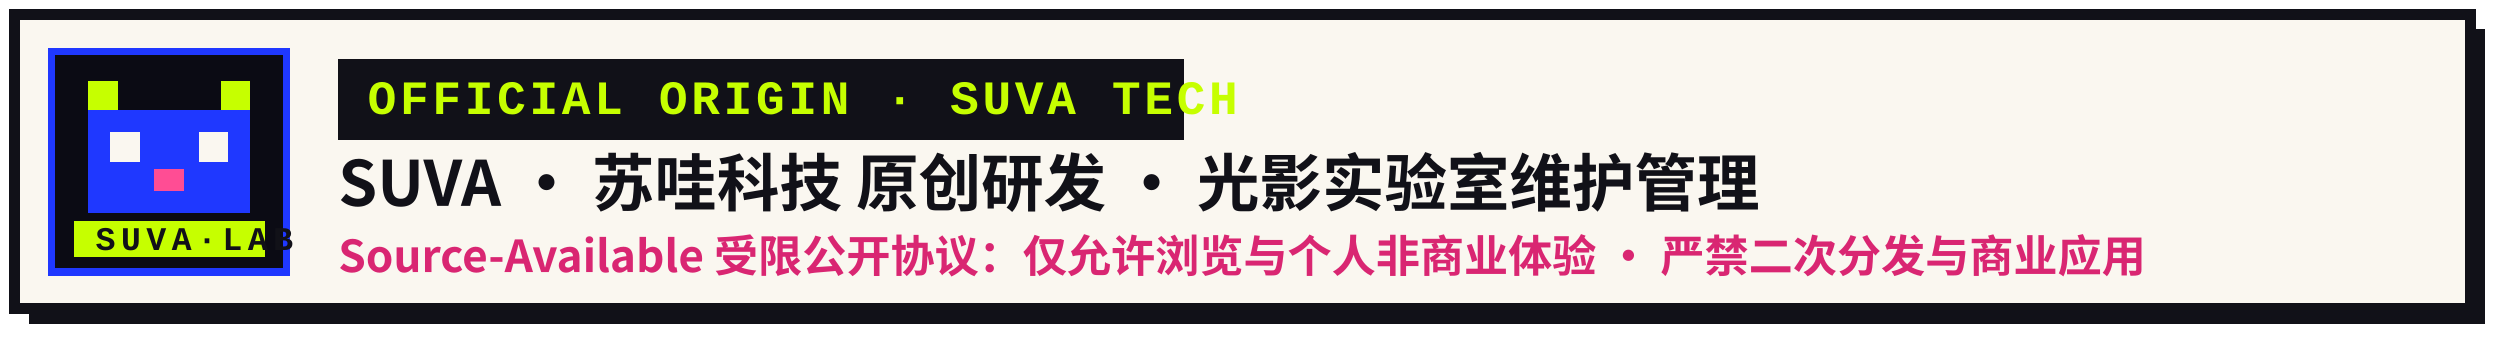
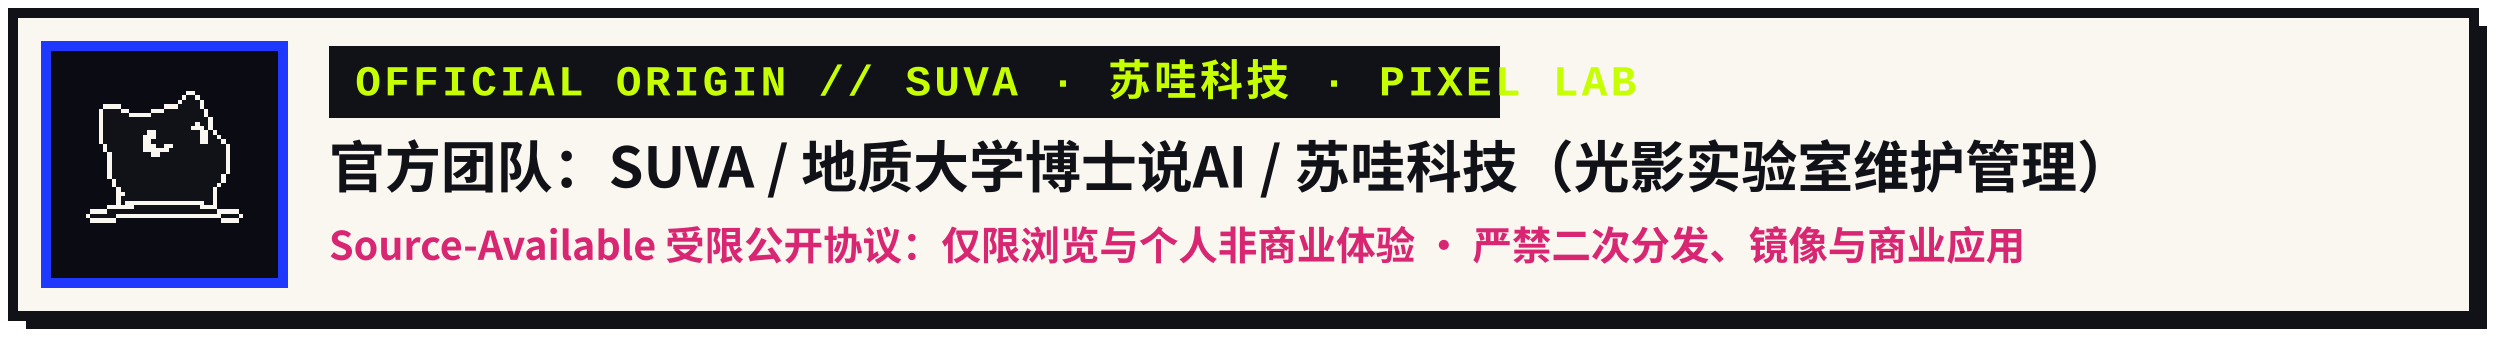
- <svg xmlns="http://www.w3.org/2000/svg" viewBox="0 0 680 92" width="680" height="92" shape-rendering="crispEdges">
-   <rect x="8" y="8" width="668" height="80" fill="#111118" />
-   <rect x="4" y="4" width="668" height="80" fill="#FAF7F0" stroke="#111118" stroke-width="3" />
-   <rect x="14" y="14" width="64" height="60" fill="#0B0B14" stroke="#1F38FF" stroke-width="2" />
-   <rect x="24" y="22" width="8" height="8" fill="#C6FF00" />
-   <rect x="60" y="22" width="8" height="8" fill="#C6FF00" />
-   <rect x="24" y="30" width="44" height="28" fill="#1F38FF" />
-   <rect x="30" y="36" width="8" height="8" fill="#FAF7F0" />
-   <rect x="54" y="36" width="8" height="8" fill="#FAF7F0" />
-   <rect x="42" y="46" width="8" height="6" fill="#FF4D94" />
-   <rect x="20" y="60" width="52" height="10" fill="#C6FF00" />
-   <text x="26" y="68" font-family="'Courier New', monospace" font-weight="900" font-size="9" fill="#111118" letter-spacing="1.5">SUVA·LAB</text>
-   <rect x="92" y="16" width="230" height="22" fill="#111118" />
-   <text x="100" y="31" font-family="'Courier New', monospace" font-weight="900" font-size="13" fill="#C6FF00" letter-spacing="1">OFFICIAL ORIGIN · SUVA TECH</text>
-   <text x="92" y="56" font-family="'Noto Sans CJK SC', 'PingFang SC', sans-serif" font-weight="900" font-size="17" fill="#111118">SUVA · 苏哇科技 原创研发 · 光影实验室维护管理</text>
-   <text x="92" y="74" font-family="'Noto Sans CJK SC', 'PingFang SC', sans-serif" font-weight="700" font-size="12" fill="#D92672">Source-Available 受限公开协议：仅允许浏览与个人非商业体验 · 严禁二次分发与商业应用</text>
+ <svg xmlns="http://www.w3.org/2000/svg" viewBox="0 0 760 104" width="760" height="104" shape-rendering="crispEdges">
+   <rect x="8" y="8" width="748" height="92" fill="#111118" />
+   <rect x="4" y="4" width="748" height="92" fill="#FAF7F0" stroke="#111118" stroke-width="3" />
+   <rect x="14" y="14" width="72" height="72" fill="#0B0B14" stroke="#1F38FF" stroke-width="3" />
+   <g transform="translate(18, 17) scale(1.3333)">
+     <rect x="29" y="8" width="2" height="1" fill="#FAF7F0" />
+     <rect x="28" y="9" width="1" height="1" fill="#FAF7F0" />
+     <rect x="29" y="9" width="2" height="1" fill="#111118" />
+     <rect x="31" y="9" width="1" height="1" fill="#FAF7F0" />
+     <rect x="27" y="10" width="1" height="1" fill="#FAF7F0" />
+     <rect x="28" y="10" width="4" height="1" fill="#111118" />
+     <rect x="32" y="10" width="1" height="1" fill="#FAF7F0" />
+     <rect x="10" y="11" width="4" height="1" fill="#FAF7F0" />
+     <rect x="24" y="11" width="3" height="1" fill="#FAF7F0" />
+     <rect x="27" y="11" width="5" height="1" fill="#111118" />
+     <rect x="32" y="11" width="1" height="1" fill="#FAF7F0" />
+     <rect x="9" y="12" width="1" height="1" fill="#FAF7F0" />
+     <rect x="10" y="12" width="4" height="1" fill="#111118" />
+     <rect x="14" y="12" width="2" height="1" fill="#FAF7F0" />
+     <rect x="21" y="12" width="3" height="1" fill="#FAF7F0" />
+     <rect x="24" y="12" width="9" height="1" fill="#111118" />
+     <rect x="33" y="12" width="1" height="1" fill="#FAF7F0" />
+     <rect x="9" y="13" width="1" height="1" fill="#FAF7F0" />
+     <rect x="10" y="13" width="6" height="1" fill="#111118" />
+     <rect x="16" y="13" width="5" height="1" fill="#FAF7F0" />
+     <rect x="21" y="13" width="12" height="1" fill="#111118" />
+     <rect x="33" y="13" width="1" height="1" fill="#FAF7F0" />
+     <rect x="9" y="14" width="1" height="1" fill="#FAF7F0" />
+     <rect x="10" y="14" width="24" height="1" fill="#111118" />
+     <rect x="34" y="14" width="1" height="1" fill="#FAF7F0" />
+     <rect x="9" y="15" width="1" height="1" fill="#FAF7F0" />
+     <rect x="10" y="15" width="21" height="1" fill="#111118" />
+     <rect x="31" y="15" width="1" height="1" fill="#FAF7F0" />
+     <rect x="32" y="15" width="2" height="1" fill="#111118" />
+     <rect x="34" y="15" width="1" height="1" fill="#FAF7F0" />
+     <rect x="9" y="16" width="1" height="1" fill="#FAF7F0" />
+     <rect x="10" y="16" width="20" height="1" fill="#111118" />
+     <rect x="30" y="16" width="3" height="1" fill="#FAF7F0" />
+     <rect x="33" y="16" width="1" height="1" fill="#111118" />
+     <rect x="34" y="16" width="1" height="1" fill="#FAF7F0" />
+     <rect x="9" y="17" width="1" height="1" fill="#FAF7F0" />
+     <rect x="10" y="17" width="10" height="1" fill="#111118" />
+     <rect x="20" y="17" width="2" height="1" fill="#FAF7F0" />
+     <rect x="22" y="17" width="10" height="1" fill="#111118" />
+     <rect x="32" y="17" width="2" height="1" fill="#FAF7F0" />
+     <rect x="34" y="17" width="1" height="1" fill="#111118" />
+     <rect x="35" y="17" width="1" height="1" fill="#FAF7F0" />
+     <rect x="9" y="18" width="1" height="1" fill="#FAF7F0" />
+     <rect x="10" y="18" width="9" height="1" fill="#111118" />
+     <rect x="19" y="18" width="3" height="1" fill="#FAF7F0" />
+     <rect x="22" y="18" width="10" height="1" fill="#111118" />
+     <rect x="32" y="18" width="2" height="1" fill="#FAF7F0" />
+     <rect x="34" y="18" width="2" height="1" fill="#111118" />
+     <rect x="36" y="18" width="1" height="1" fill="#FAF7F0" />
+     <rect x="9" y="19" width="1" height="1" fill="#FAF7F0" />
+     <rect x="10" y="19" width="9" height="1" fill="#111118" />
+     <rect x="19" y="19" width="2" height="1" fill="#FAF7F0" />
+     <rect x="21" y="19" width="11" height="1" fill="#111118" />
+     <rect x="32" y="19" width="2" height="1" fill="#FAF7F0" />
+     <rect x="34" y="19" width="3" height="1" fill="#111118" />
+     <rect x="37" y="19" width="1" height="1" fill="#FAF7F0" />
+     <rect x="10" y="20" width="1" height="1" fill="#FAF7F0" />
+     <rect x="11" y="20" width="8" height="1" fill="#111118" />
+     <rect x="19" y="20" width="3" height="1" fill="#FAF7F0" />
+     <rect x="22" y="20" width="2" height="1" fill="#111118" />
+     <rect x="24" y="20" width="2" height="1" fill="#FAF7F0" />
+     <rect x="26" y="20" width="12" height="1" fill="#111118" />
+     <rect x="38" y="20" width="1" height="1" fill="#FAF7F0" />
+     <rect x="10" y="21" width="1" height="1" fill="#FAF7F0" />
+     <rect x="11" y="21" width="8" height="1" fill="#111118" />
+     <rect x="19" y="21" width="6" height="1" fill="#FAF7F0" />
+     <rect x="25" y="21" width="13" height="1" fill="#111118" />
+     <rect x="38" y="21" width="1" height="1" fill="#FAF7F0" />
+     <rect x="11" y="22" width="1" height="1" fill="#FAF7F0" />
+     <rect x="12" y="22" width="9" height="1" fill="#111118" />
+     <rect x="21" y="22" width="2" height="1" fill="#FAF7F0" />
+     <rect x="23" y="22" width="15" height="1" fill="#111118" />
+     <rect x="38" y="22" width="1" height="1" fill="#FAF7F0" />
+     <rect x="11" y="23" width="1" height="1" fill="#FAF7F0" />
+     <rect x="12" y="23" width="26" height="1" fill="#111118" />
+     <rect x="38" y="23" width="1" height="1" fill="#FAF7F0" />
+     <rect x="11" y="24" width="1" height="1" fill="#FAF7F0" />
+     <rect x="12" y="24" width="26" height="1" fill="#111118" />
+     <rect x="38" y="24" width="1" height="1" fill="#FAF7F0" />
+     <rect x="11" y="25" width="1" height="1" fill="#FAF7F0" />
+     <rect x="12" y="25" width="26" height="1" fill="#111118" />
+     <rect x="38" y="25" width="1" height="1" fill="#FAF7F0" />
+     <rect x="11" y="26" width="1" height="1" fill="#FAF7F0" />
+     <rect x="12" y="26" width="26" height="1" fill="#111118" />
+     <rect x="38" y="26" width="1" height="1" fill="#FAF7F0" />
+     <rect x="11" y="27" width="1" height="1" fill="#FAF7F0" />
+     <rect x="12" y="27" width="25" height="1" fill="#111118" />
+     <rect x="37" y="27" width="1" height="1" fill="#FAF7F0" />
+     <rect x="12" y="28" width="1" height="1" fill="#FAF7F0" />
+     <rect x="13" y="28" width="24" height="1" fill="#111118" />
+     <rect x="37" y="28" width="1" height="1" fill="#FAF7F0" />
+     <rect x="12" y="29" width="1" height="1" fill="#FAF7F0" />
+     <rect x="13" y="29" width="23" height="1" fill="#111118" />
+     <rect x="36" y="29" width="1" height="1" fill="#FAF7F0" />
+     <rect x="13" y="30" width="1" height="1" fill="#FAF7F0" />
+     <rect x="14" y="30" width="21" height="1" fill="#111118" />
+     <rect x="35" y="30" width="1" height="1" fill="#FAF7F0" />
+     <rect x="13" y="31" width="1" height="1" fill="#FAF7F0" />
+     <rect x="14" y="31" width="1" height="1" fill="#FAF7F0" />
+     <rect x="15" y="31" width="20" height="1" fill="#111118" />
+     <rect x="35" y="31" width="1" height="1" fill="#FAF7F0" />
+     <rect x="13" y="32" width="1" height="1" fill="#FAF7F0" />
+     <rect x="14" y="32" width="21" height="1" fill="#111118" />
+     <rect x="35" y="32" width="1" height="1" fill="#FAF7F0" />
+     <rect x="13" y="33" width="1" height="1" fill="#FAF7F0" />
+     <rect x="14" y="33" width="1" height="1" fill="#111118" />
+     <rect x="15" y="33" width="18" height="1" fill="#FAF7F0" />
+     <rect x="33" y="33" width="2" height="1" fill="#111118" />
+     <rect x="35" y="33" width="1" height="1" fill="#FAF7F0" />
+     <rect x="11" y="34" width="3" height="1" fill="#FAF7F0" />
+     <rect x="14" y="34" width="3" height="1" fill="#FAF7F0" />
+     <rect x="17" y="34" width="15" height="1" fill="#111118" />
+     <rect x="32" y="34" width="3" height="1" fill="#FAF7F0" />
+     <rect x="35" y="34" width="1" height="1" fill="#FAF7F0" />
+     <rect x="7" y="35" width="4" height="1" fill="#FAF7F0" />
+     <rect x="11" y="35" width="25" height="1" fill="#111118" />
+     <rect x="36" y="35" width="5" height="1" fill="#FAF7F0" />
+     <rect x="6" y="36" width="1" height="1" fill="#FAF7F0" />
+     <rect x="7" y="36" width="6" height="1" fill="#111118" />
+     <rect x="13" y="36" width="24" height="1" fill="#FAF7F0" />
+     <rect x="37" y="36" width="4" height="1" fill="#111118" />
+     <rect x="41" y="36" width="1" height="1" fill="#FAF7F0" />
+     <rect x="7" y="37" width="6" height="1" fill="#FAF7F0" />
+     <rect x="37" y="37" width="4" height="1" fill="#FAF7F0" />
+   </g>
+   <rect x="100" y="14" width="356" height="22" fill="#111118" />
+   <text x="108" y="29" font-family="'Courier New', monospace" font-weight="900" font-size="13" fill="#C6FF00" letter-spacing="1">OFFICIAL ORIGIN // SUVA · 苏哇科技 · PIXEL LAB</text>
+   <text x="100" y="57" font-family="'Noto Sans CJK SC', 'PingFang SC', sans-serif" font-weight="900" font-size="17" fill="#111118">官方团队：SUVA / 地质大学博士说AI / 苏哇科技（光影实验室维护管理）</text>
+   <text x="100" y="79" font-family="'Noto Sans CJK SC', 'PingFang SC', sans-serif" font-weight="700" font-size="12" fill="#D92672">Source-Available 受限公开协议：仅限浏览与个人非商业体验 · 严禁二次分发、镜像与商业应用</text>
</svg>
